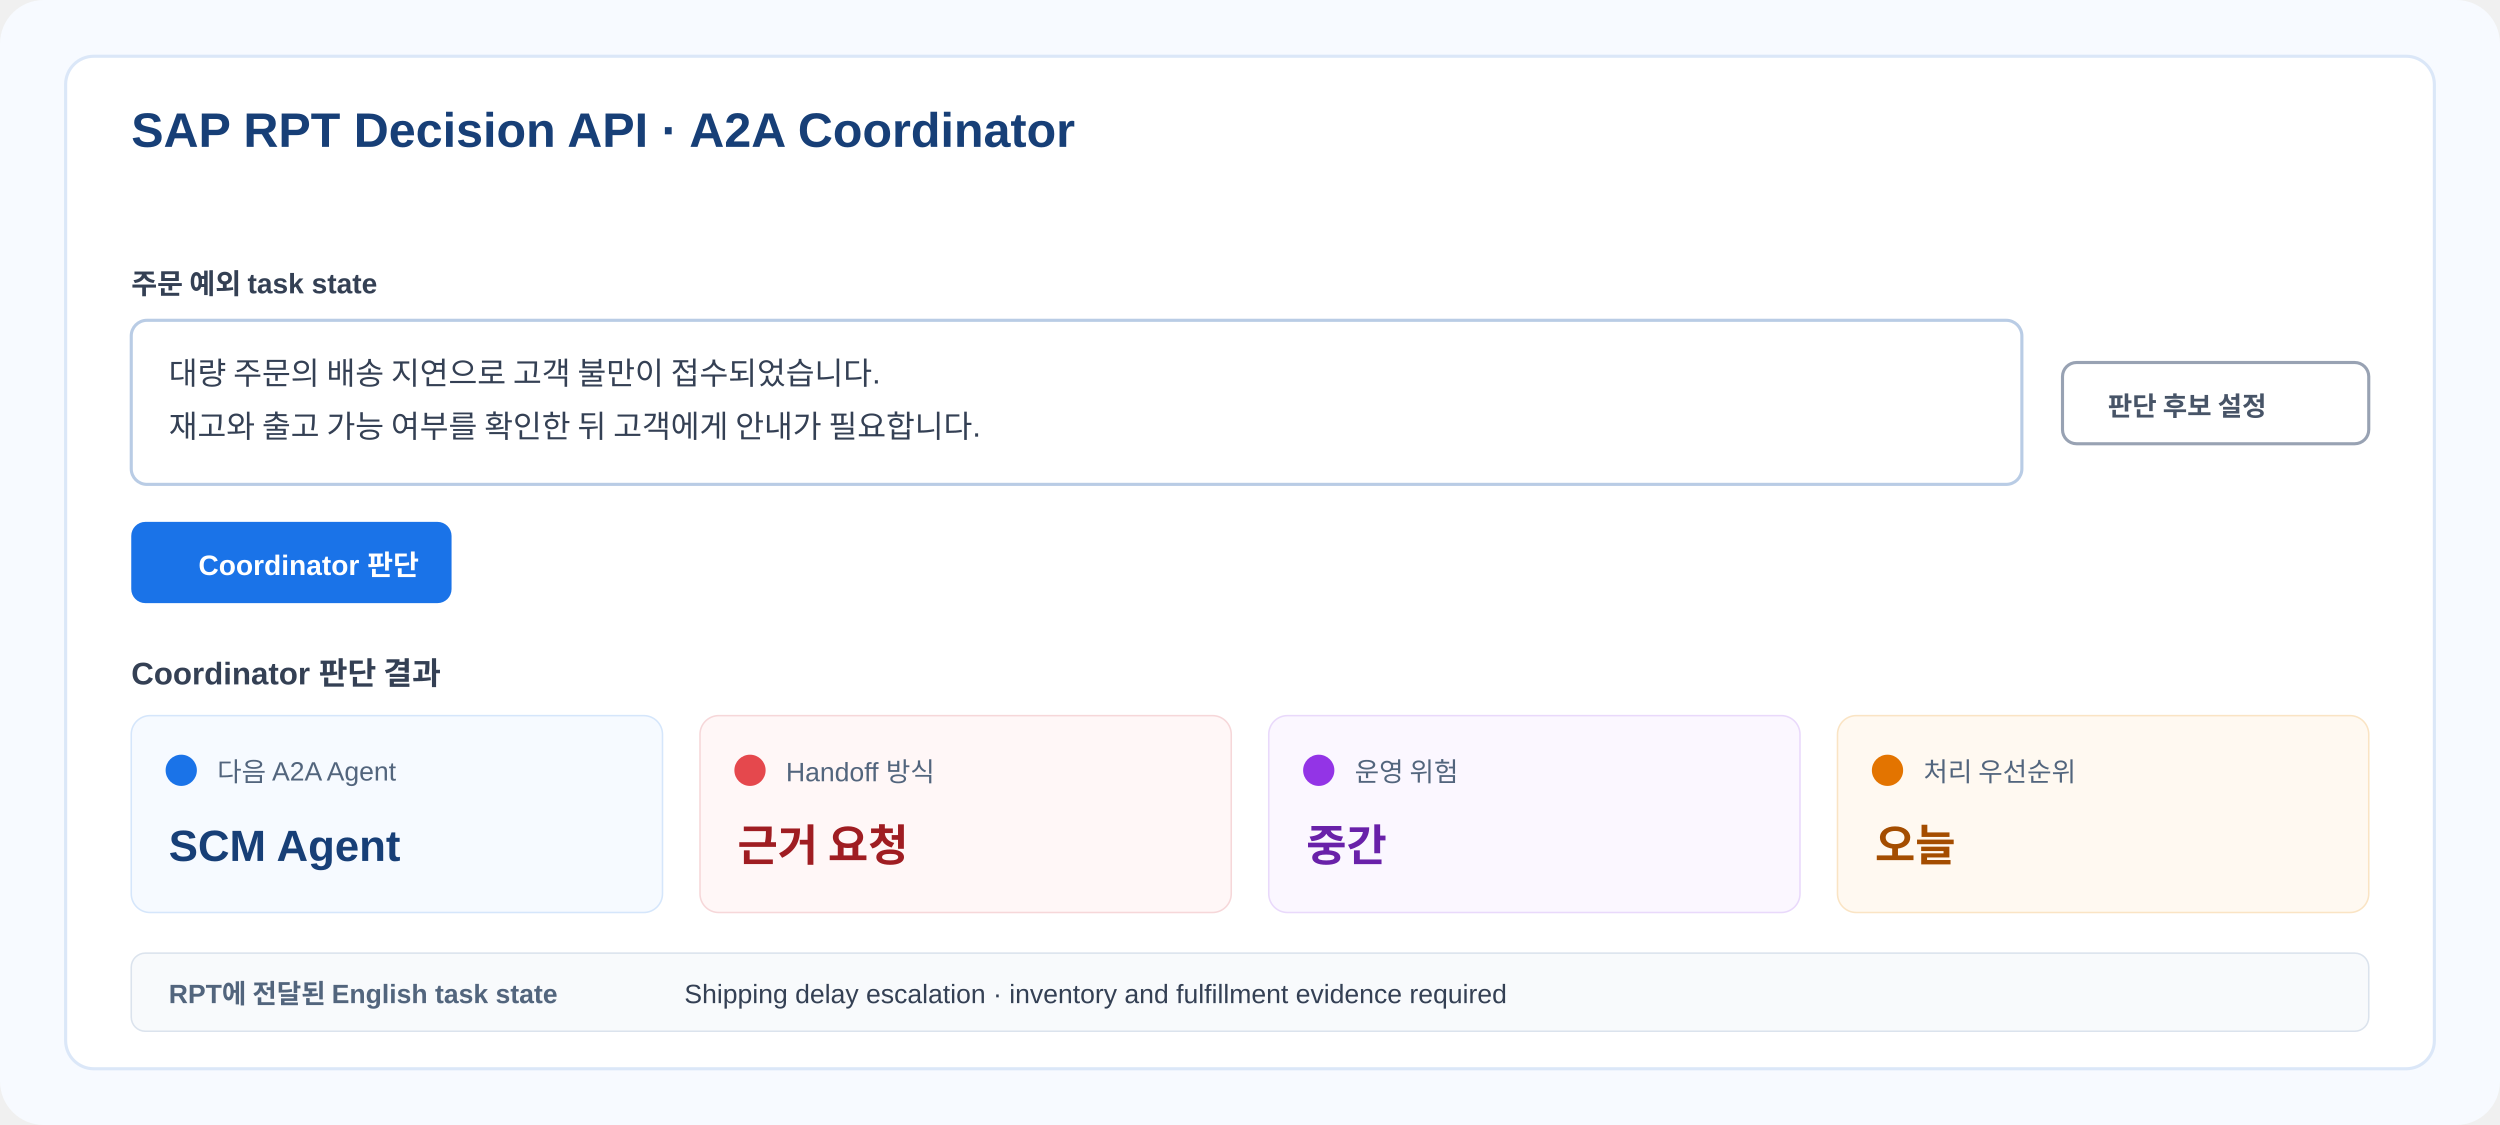
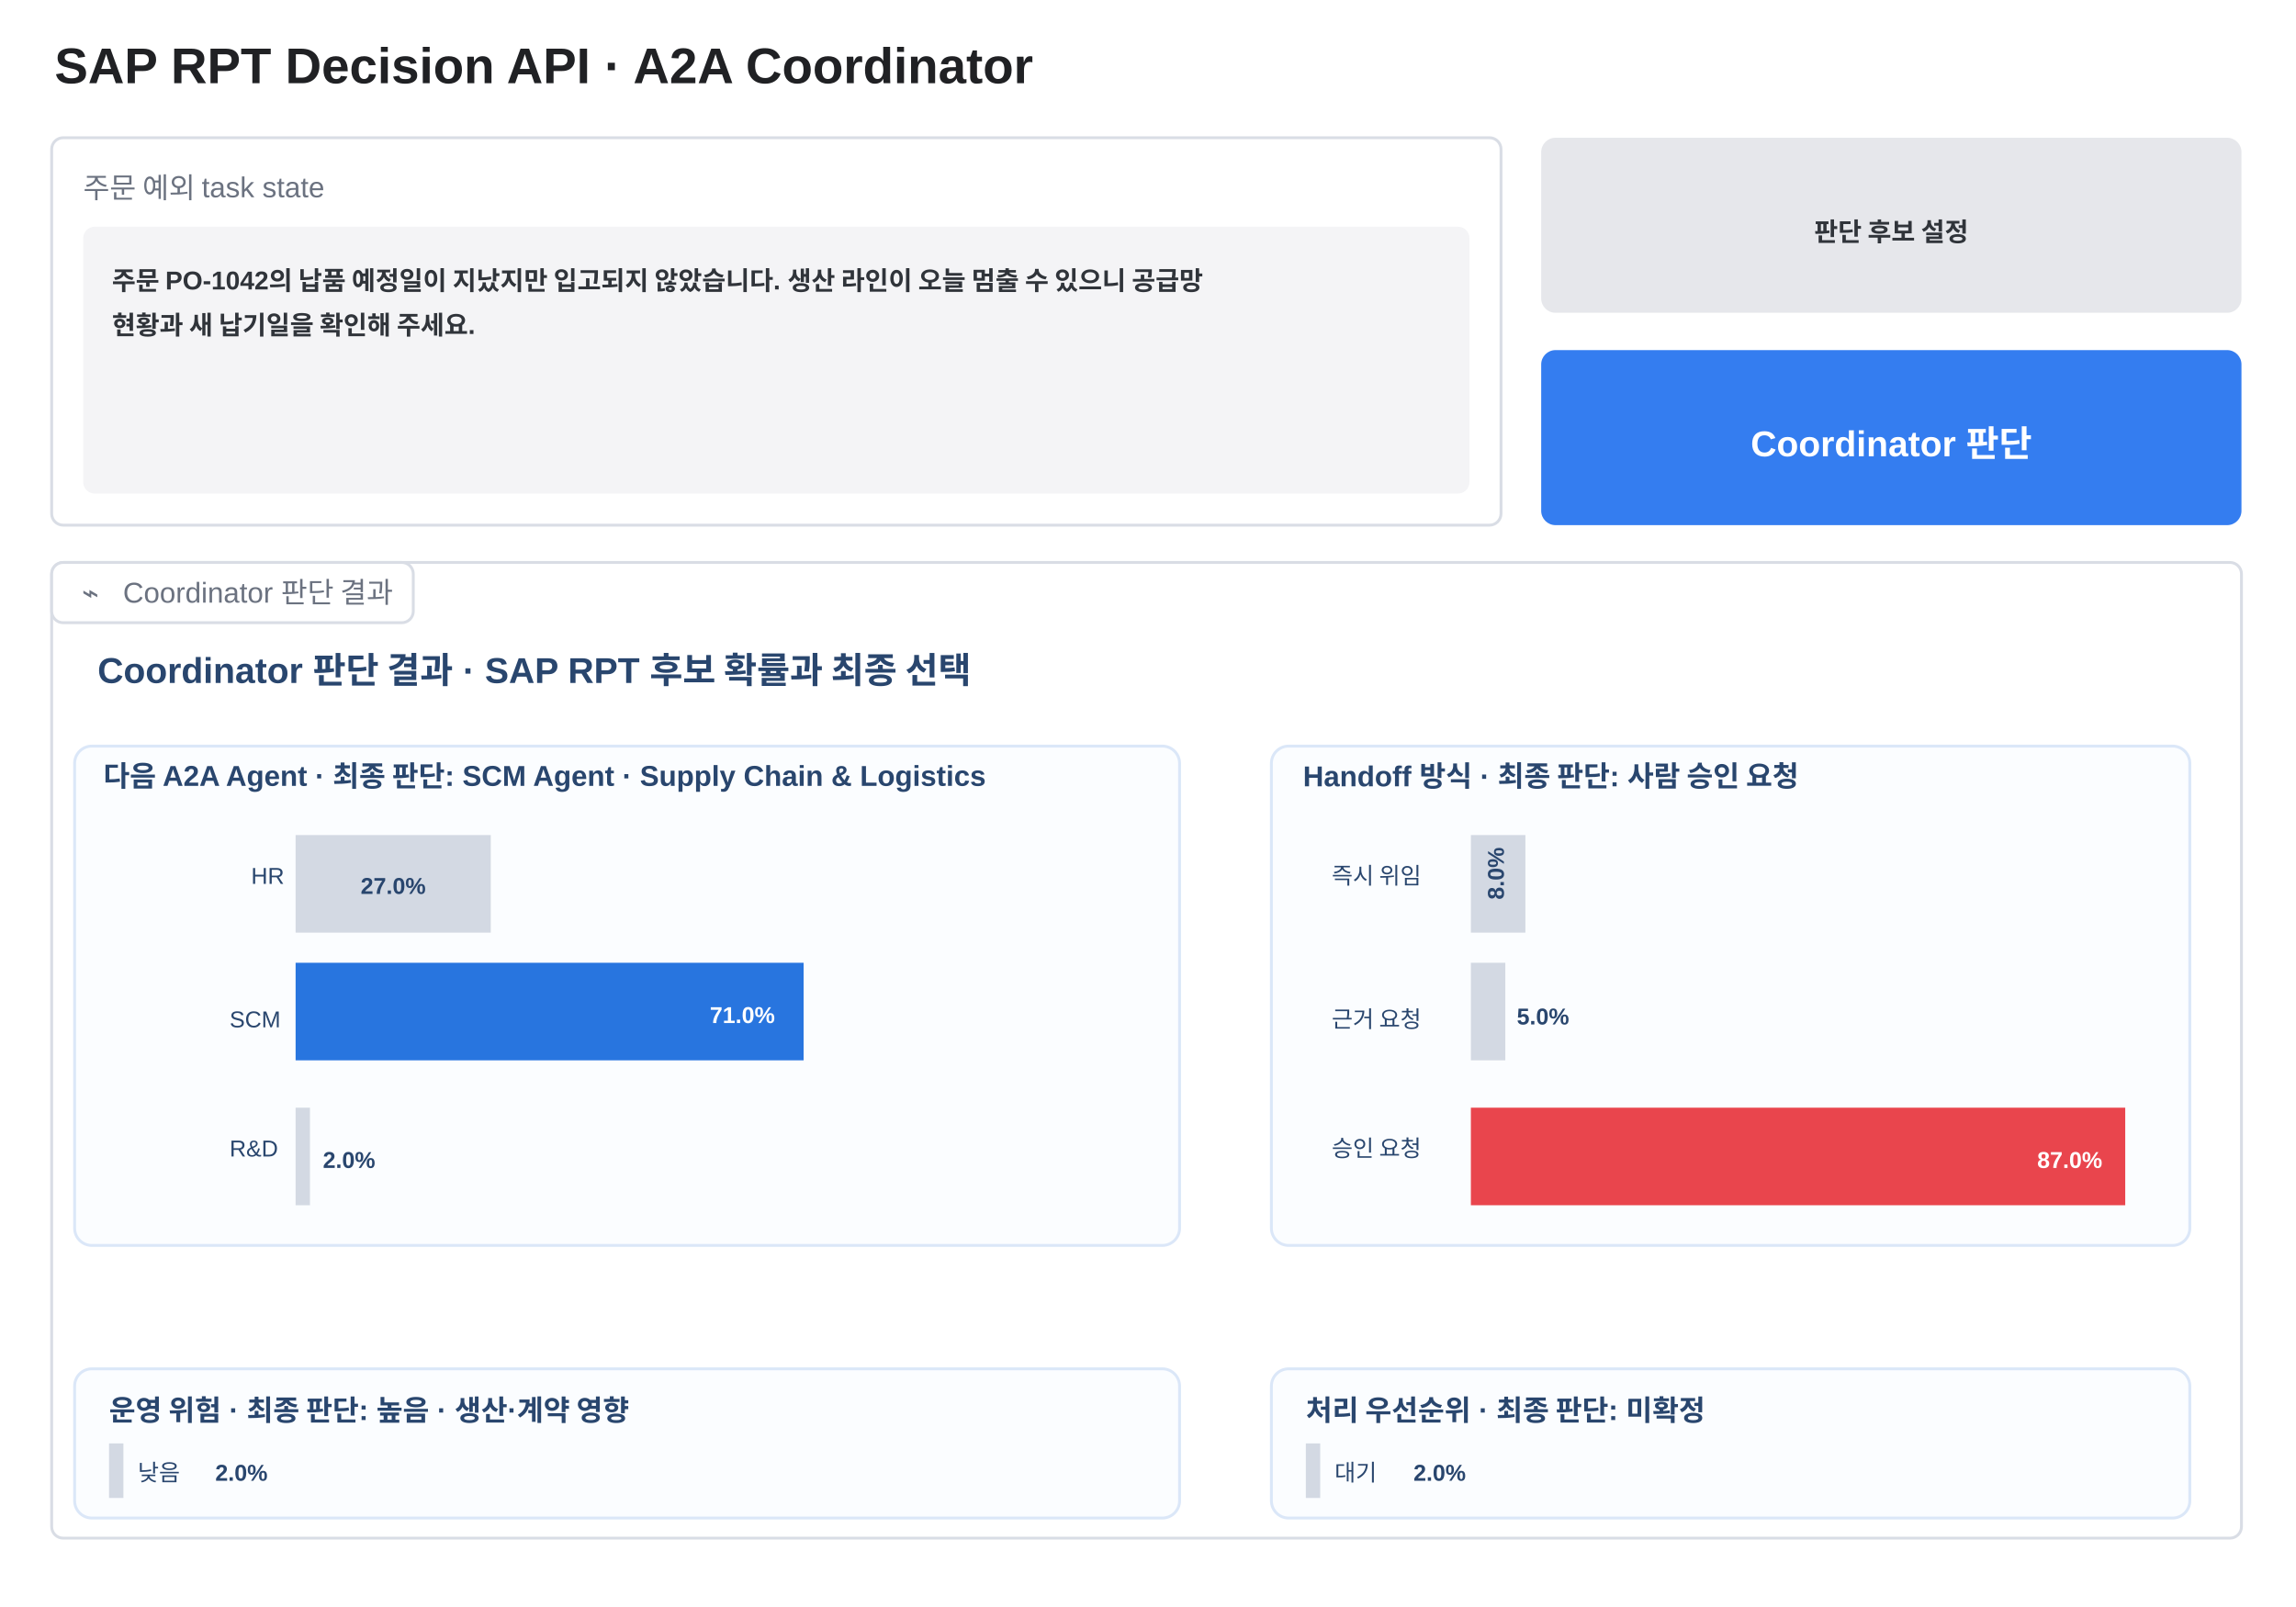
- <svg xmlns="http://www.w3.org/2000/svg" width="1600" height="720" viewBox="0 0 1600 720">
-   <rect width="1600" height="720" rx="28" fill="#f7faff" />
-   <rect x="42" y="36" width="1516" height="648" rx="18" fill="#ffffff" stroke="#dbe7f8" stroke-width="2" />
-   <text x="84" y="94" font-family="Arial, sans-serif" font-size="31" font-weight="700" fill="#173f77">SAP RPT Decision API · A2A Coordinator</text>
-   <text x="84" y="188" font-family="Arial, sans-serif" font-size="18" font-weight="700" fill="#344054">주문 예외 task state</text>
-   <rect x="84" y="205" width="1210" height="105" rx="10" fill="#ffffff" stroke="#b9cce5" stroke-width="2" />
-   <text x="108" y="246" font-family="Arial, sans-serif" font-size="20" fill="#344054">대량 주문의 배송 지연으로 고객 불만이 접수되었습니다.</text>
-   <text x="108" y="280" font-family="Arial, sans-serif" font-size="20" fill="#344054">재고와 출고 가능 여부를 확인한 뒤 고객에게 안내가 필요합니다.</text>
-   <rect x="1320" y="232" width="196" height="52" rx="9" fill="#ffffff" stroke="#98a2b3" stroke-width="2" />
-   <text x="1349" y="266" font-family="Arial, sans-serif" font-size="17" font-weight="700" fill="#475467">판단 후보 설정</text>
-   <rect x="84" y="334" width="205" height="52" rx="9" fill="#1a73e8" />
-   <text x="127" y="368" font-family="Arial, sans-serif" font-size="18" font-weight="700" fill="#ffffff">Coordinator 판단</text>
-   <text x="84" y="438" font-family="Arial, sans-serif" font-size="20" font-weight="700" fill="#344054">Coordinator 판단 결과</text>
-   <g font-family="Arial, sans-serif">
-     <rect x="84" y="458" width="340" height="126" rx="12" fill="#f6faff" stroke="#d5e6fb" />
-     <circle cx="116" cy="493" r="10" fill="#1a73e8" />
-     <text x="139" y="500" font-size="17" fill="#52657d">다음 A2A Agent</text>
-     <text x="108" y="551" font-size="28" font-weight="700" fill="#173f77">SCM Agent</text>
-     <rect x="448" y="458" width="340" height="126" rx="12" fill="#fff7f7" stroke="#f6d7d9" />
-     <circle cx="480" cy="493" r="10" fill="#e5484d" />
-     <text x="503" y="500" font-size="17" fill="#52657d">Handoff 방식</text>
-     <text x="472" y="551" font-size="28" font-weight="700" fill="#9f1d22">근거 요청</text>
-     <rect x="812" y="458" width="340" height="126" rx="12" fill="#fbf7ff" stroke="#e9d9fb" />
-     <circle cx="844" cy="493" r="10" fill="#9334e6" />
-     <text x="867" y="500" font-size="17" fill="#52657d">운영 위험</text>
-     <text x="836" y="551" font-size="28" font-weight="700" fill="#6921a9">중간</text>
-     <rect x="1176" y="458" width="340" height="126" rx="12" fill="#fff9f1" stroke="#fae4c4" />
-     <circle cx="1208" cy="493" r="10" fill="#e37400" />
-     <text x="1231" y="500" font-size="17" fill="#52657d">처리 우선순위</text>
-     <text x="1200" y="551" font-size="28" font-weight="700" fill="#a44d00">오늘</text>
-   </g>
-   <rect x="84" y="610" width="1432" height="50" rx="9" fill="#f8fafc" stroke="#dbe3ed" />
-   <text x="108" y="642" font-family="Arial, sans-serif" font-size="17" font-weight="700" fill="#52657d">RPT에 전달된 English task state</text>
-   <text x="438" y="642" font-family="Arial, sans-serif" font-size="17" fill="#344054">Shipping delay escalation · inventory and fulfillment evidence required</text>
+ <svg xmlns="http://www.w3.org/2000/svg" width="1600" height="1120" viewBox="0 0 1600 1120">
+   <style>.title{font:700 35px Arial,sans-serif;fill:#202124}.label{font:500 20px Arial,sans-serif;fill:#6b7280}.input{font:600 18px Arial,sans-serif;fill:#30343a}.section{font:700 25px Arial,sans-serif;fill:#29466e}.heading{font:700 20px Arial,sans-serif;fill:#29466e}.axis{font:500 16px Arial,sans-serif;fill:#29466e}.pct{font:700 16px Arial,sans-serif;fill:#fff}.darkpct{font:700 16px Arial,sans-serif;fill:#29466e}</style>
+   <rect width="1600" height="1120" fill="#fff" />
+   <text x="38" y="58" class="title">SAP RPT Decision API · A2A Coordinator</text>
+   <rect x="36" y="96" width="1010" height="270" rx="8" fill="#fff" stroke="#d9dde5" stroke-width="2" />
+   <text x="58" y="138" class="label">주문 예외 task state</text>
+   <rect x="58" y="158" width="966" height="186" rx="8" fill="#f4f4f6" />
+   <text x="78" y="202" class="input">주문 PO-1042의 납품 예정일이 지났지만 입고되지 않았습니다. 생산 라인이 오늘 멈출 수 있으니 공급망</text>
+   <text x="78" y="233" class="input">현황과 새 납기일을 확인해 주세요.</text>
+   <rect x="1074" y="96" width="488" height="122" rx="10" fill="#e6e7eb" />
+   <text x="1318" y="168" text-anchor="middle" class="input">판단 후보 설정</text>
+   <rect x="1074" y="244" width="488" height="122" rx="10" fill="#347df0" />
+   <text x="1318" y="318" text-anchor="middle" font-family="Arial,sans-serif" font-size="25" font-weight="700" fill="#fff">Coordinator 판단</text>
+   <rect x="36" y="392" width="1526" height="680" rx="8" fill="#fff" stroke="#d9dde5" stroke-width="2" />
+   <rect x="36" y="392" width="252" height="42" rx="8" fill="#fff" stroke="#d9dde5" stroke-width="2" />
+   <text x="57" y="420" class="label">⌁   Coordinator 판단 결과</text>
+   <text x="68" y="476" class="section">Coordinator 판단 결과 · SAP RPT 후보 확률과 최종 선택</text>
+   <rect x="52" y="520" width="770" height="348" rx="12" fill="#fbfdff" stroke="#dbe7f8" stroke-width="2" />
+   <rect x="886" y="520" width="640" height="348" rx="12" fill="#fbfdff" stroke="#dbe7f8" stroke-width="2" />
+   <rect x="52" y="954" width="770" height="104" rx="12" fill="#fbfdff" stroke="#dbe7f8" stroke-width="2" />
+   <rect x="886" y="954" width="640" height="104" rx="12" fill="#fbfdff" stroke="#dbe7f8" stroke-width="2" />
+   <text x="72" y="548" class="heading">다음 A2A Agent · 최종 판단: SCM Agent · Supply Chain &amp; Logistics</text>
+   <text x="908" y="548" class="heading">Handoff 방식 · 최종 판단: 사람 승인 요청</text>
+   <text x="175" y="616" class="axis">HR</text>
+   <rect x="206" y="582" width="136" height="68" fill="#d3d9e3" />
+   <text x="274" y="623" text-anchor="middle" class="darkpct">27.0%</text>
+   <text x="160" y="716" class="axis">SCM</text>
+   <rect x="206" y="671" width="354" height="68" fill="#2875df" />
+   <text x="540" y="713" text-anchor="end" class="pct">71.0%</text>
+   <text x="160" y="806" class="axis">R&amp;D</text>
+   <rect x="206" y="772" width="10" height="68" fill="#d3d9e3" />
+   <text x="225" y="814" class="darkpct">2.0%</text>
+   <text x="928" y="616" class="axis">즉시 위임</text>
+   <rect x="1025" y="582" width="38" height="68" fill="#d3d9e3" />
+   <text x="1048" y="627" transform="rotate(-90 1048 627)" class="darkpct">8.0%</text>
+   <text x="928" y="716" class="axis">근거 요청</text>
+   <rect x="1025" y="671" width="24" height="68" fill="#d3d9e3" />
+   <text x="1057" y="714" class="darkpct">5.0%</text>
+   <text x="928" y="806" class="axis">승인 요청</text>
+   <rect x="1025" y="772" width="456" height="68" fill="#e9454d" />
+   <text x="1465" y="814" text-anchor="end" class="pct">87.0%</text>
+   <text x="76" y="990" class="heading">운영 위험 · 최종 판단: 높음 · 생산·계약 영향</text>
+   <text x="910" y="990" class="heading">처리 우선순위 · 최종 판단: 미확정</text>
+   <rect x="76" y="1006" width="10" height="38" fill="#d3d9e3" />
+   <text x="96" y="1032" class="axis">낮음</text>
+   <text x="150" y="1032" class="darkpct">2.0%</text>
+   <rect x="910" y="1006" width="10" height="38" fill="#d3d9e3" />
+   <text x="930" y="1032" class="axis">대기</text>
+   <text x="985" y="1032" class="darkpct">2.0%</text>
</svg>
